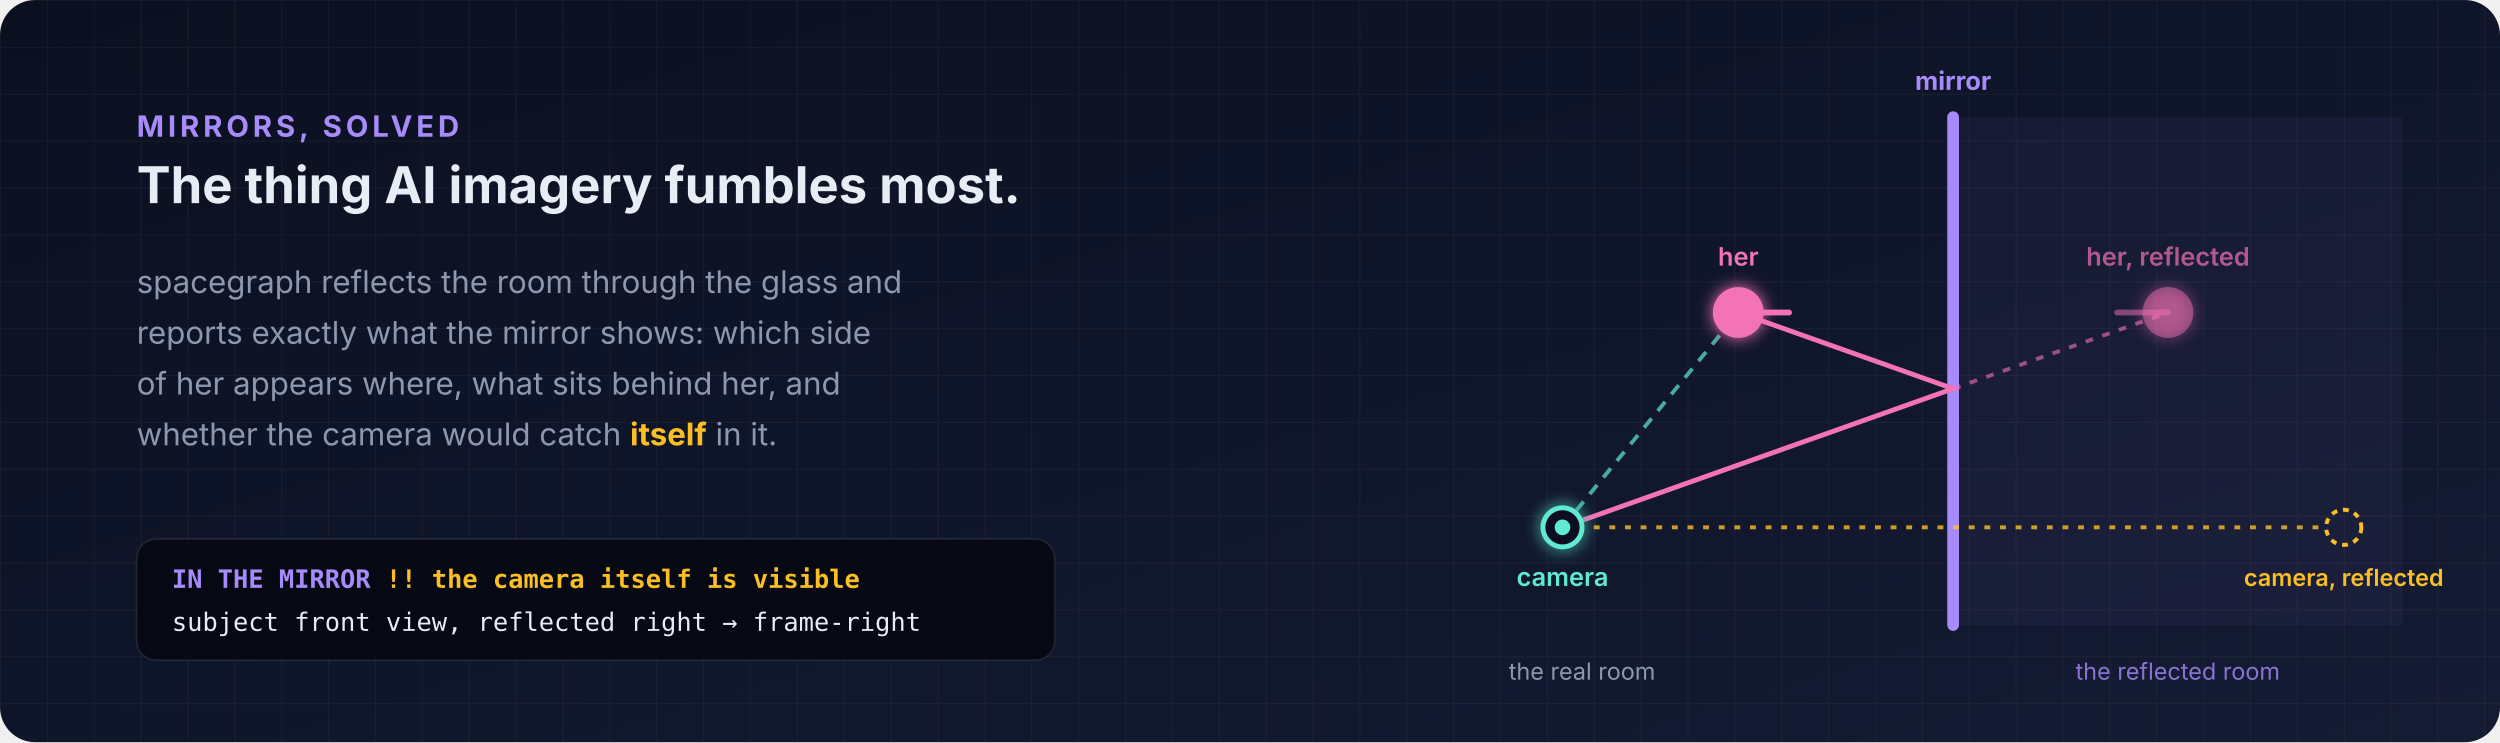
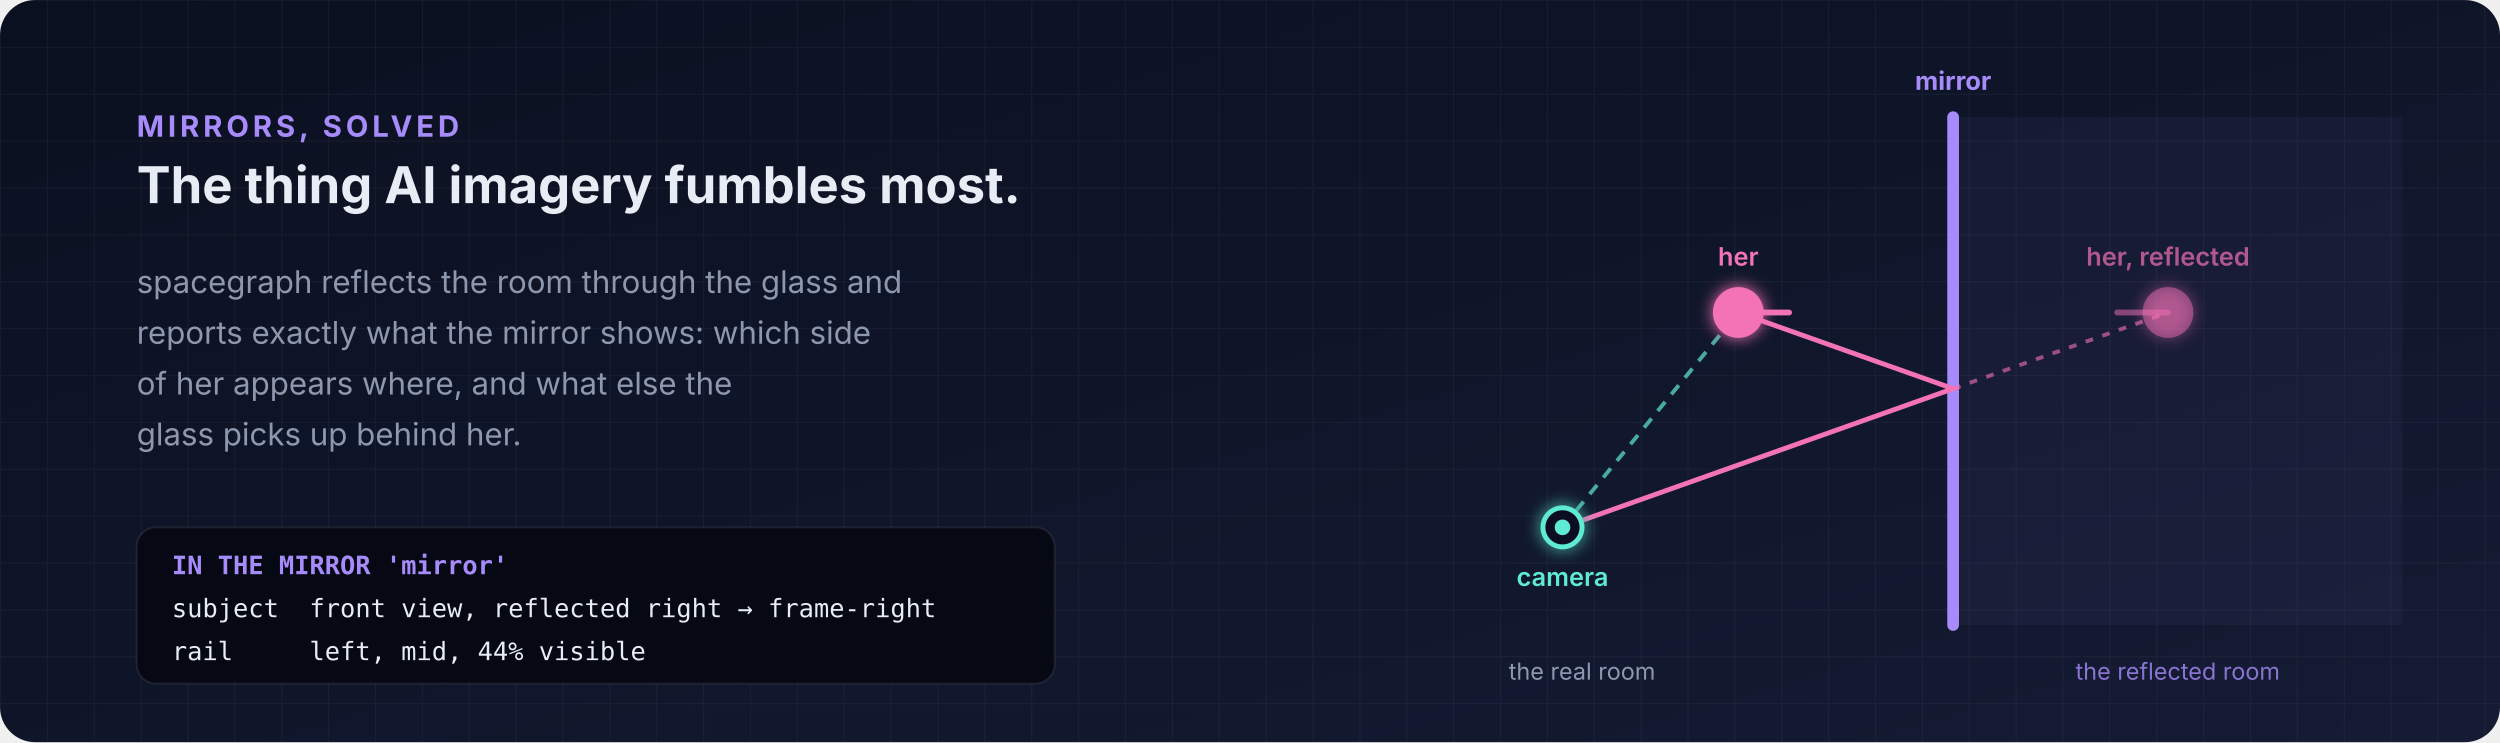
<svg xmlns="http://www.w3.org/2000/svg" viewBox="0 0 1280 380" width="1280" height="380" font-family="Inter, 'Segoe UI', -apple-system, Helvetica, Arial, sans-serif">
  <defs>
    <linearGradient id="bg" x1="0" y1="0" x2="1" y2="1">
      <stop offset="0" stop-color="#0b1020" />
      <stop offset="1" stop-color="#141b33" />
    </linearGradient>
    <pattern id="grid" width="24" height="24" patternUnits="userSpaceOnUse">
      <path d="M24 0H0V24" fill="none" stroke="#ffffff" stroke-opacity="0.04" />
    </pattern>
    <radialGradient id="cone" cx="0" cy="0.5" r="1">
      <stop offset="0" stop-color="#5eead4" stop-opacity="0.45" />
      <stop offset="1" stop-color="#5eead4" stop-opacity="0.02" />
    </radialGradient>
    <filter id="glow" x="-50%" y="-50%" width="200%" height="200%">
      <feGaussianBlur stdDeviation="4" result="b" />
      <feMerge>
        <feMergeNode in="b" />
        <feMergeNode in="SourceGraphic" />
      </feMerge>
    </filter>
  </defs>
  <rect width="1280" height="380" rx="18" fill="url(#bg)" />
  <rect width="1280" height="380" rx="18" fill="url(#grid)" />
  <text x="70" y="70" fill="#a78bfa" font-size="15" font-weight="700" letter-spacing="2">MIRRORS, SOLVED</text>
  <text x="70" y="104" fill="#e8ecf4" font-size="26" font-weight="700">The thing AI imagery fumbles most.</text>
  <text font-size="16" fill="#8d97ad">
    <tspan x="70" y="150">spacegraph reflects the room through the glass and</tspan>
    <tspan x="70" dy="26">reports exactly what the mirror shows: which side</tspan>
-     <tspan x="70" dy="26">of her appears where, what sits behind her, and</tspan>
-     <tspan x="70" dy="26">whether the camera would catch <tspan fill="#fbbf24" font-weight="700">itself</tspan> in it.</tspan>
+     <tspan x="70" dy="26">of her appears where, and what else the</tspan>
+     <tspan x="70" dy="26">glass picks up behind her.</tspan>
  </text>
  <g font-family="'JetBrains Mono', 'SFMono-Regular', Menlo, Consolas, monospace" font-size="13">
-     <rect x="70" y="276" width="470" height="62" rx="10" fill="#060914" stroke="#ffffff" stroke-opacity="0.08" />
-     <text x="88" y="301" fill="#a78bfa" font-weight="700">IN THE MIRROR <tspan fill="#fbbf24">!! the camera itself is visible</tspan>
-     </text>
-     <text x="88" y="323" fill="#e8ecf4">subject  front view, reflected right → frame-right</text>
+     <rect x="70" y="270" width="470" height="80" rx="10" fill="#060914" stroke="#ffffff" stroke-opacity="0.08" />
+     <text x="88" y="294" fill="#a78bfa" font-weight="700">IN THE MIRROR 'mirror'</text>
+     <text x="88" y="316" fill="#e8ecf4" xml:space="preserve">subject  front view, reflected right → frame-right</text>
+     <text x="88" y="338" fill="#e8ecf4" xml:space="preserve">rail     left, mid, 44% visible</text>
  </g>
  <rect x="1000" y="60" width="230" height="260" fill="#a78bfa" fill-opacity="0.05" />
  <text x="1115" y="348" fill="#a78bfa" fill-opacity="0.8" font-size="12" text-anchor="middle">the reflected room</text>
  <text x="810" y="348" fill="#8d97ad" font-size="12" text-anchor="middle">the real room</text>
  <line x1="1000" y1="60" x2="1000" y2="320" stroke="#a78bfa" stroke-width="6" stroke-linecap="round" />
  <path d="M800 270 L890 160" stroke="#5eead4" stroke-width="2" stroke-dasharray="6 5" opacity="0.7" />
  <path d="M800 270 L1000.0 199.0 L890 160" fill="none" stroke="#f472b6" stroke-width="2.5" />
  <path d="M1000.0 199.0 L1110 160" stroke="#f472b6" stroke-width="2" stroke-dasharray="4 5" opacity="0.6" />
-   <path d="M800 270 L1188 270" stroke="#fbbf24" stroke-width="2" stroke-dasharray="3 5" opacity="0.8" />
  <circle cx="890" cy="160" r="13" fill="#f472b6" fill-opacity="1" filter="url(#glow)" />
  <text x="890" y="136" fill="#f472b6" fill-opacity="1" font-size="13" font-weight="600" text-anchor="middle">her</text>
  <circle cx="1110" cy="160" r="13" fill="#f472b6" fill-opacity="0.45" filter="url(#glow)" />
  <text x="1110" y="136" fill="#f472b6" fill-opacity="0.7" font-size="13" font-weight="600" text-anchor="middle">her, reflected</text>
  <line x1="890" y1="160" x2="916" y2="160" stroke="#f472b6" stroke-width="3" stroke-linecap="round" />
  <line x1="1110" y1="160" x2="1084" y2="160" stroke="#f472b6" stroke-opacity="0.5" stroke-width="3" stroke-linecap="round" />
-   <circle cx="1200" cy="270" r="9" fill="none" stroke="#fbbf24" stroke-width="2" stroke-dasharray="3 3" />
-   <text x="1200" y="300" fill="#fbbf24" font-size="12" font-weight="600" text-anchor="middle">camera, reflected</text>
  <circle cx="800" cy="270" r="10" fill="#0b1020" stroke="#5eead4" stroke-width="2.5" filter="url(#glow)" />
  <circle cx="800" cy="270" r="4" fill="#5eead4" />
  <text x="800" y="300" fill="#5eead4" font-size="13" font-weight="600" text-anchor="middle">camera</text>
  <text x="1000" y="46" fill="#a78bfa" font-size="13" font-weight="700" text-anchor="middle">mirror</text>
</svg>
